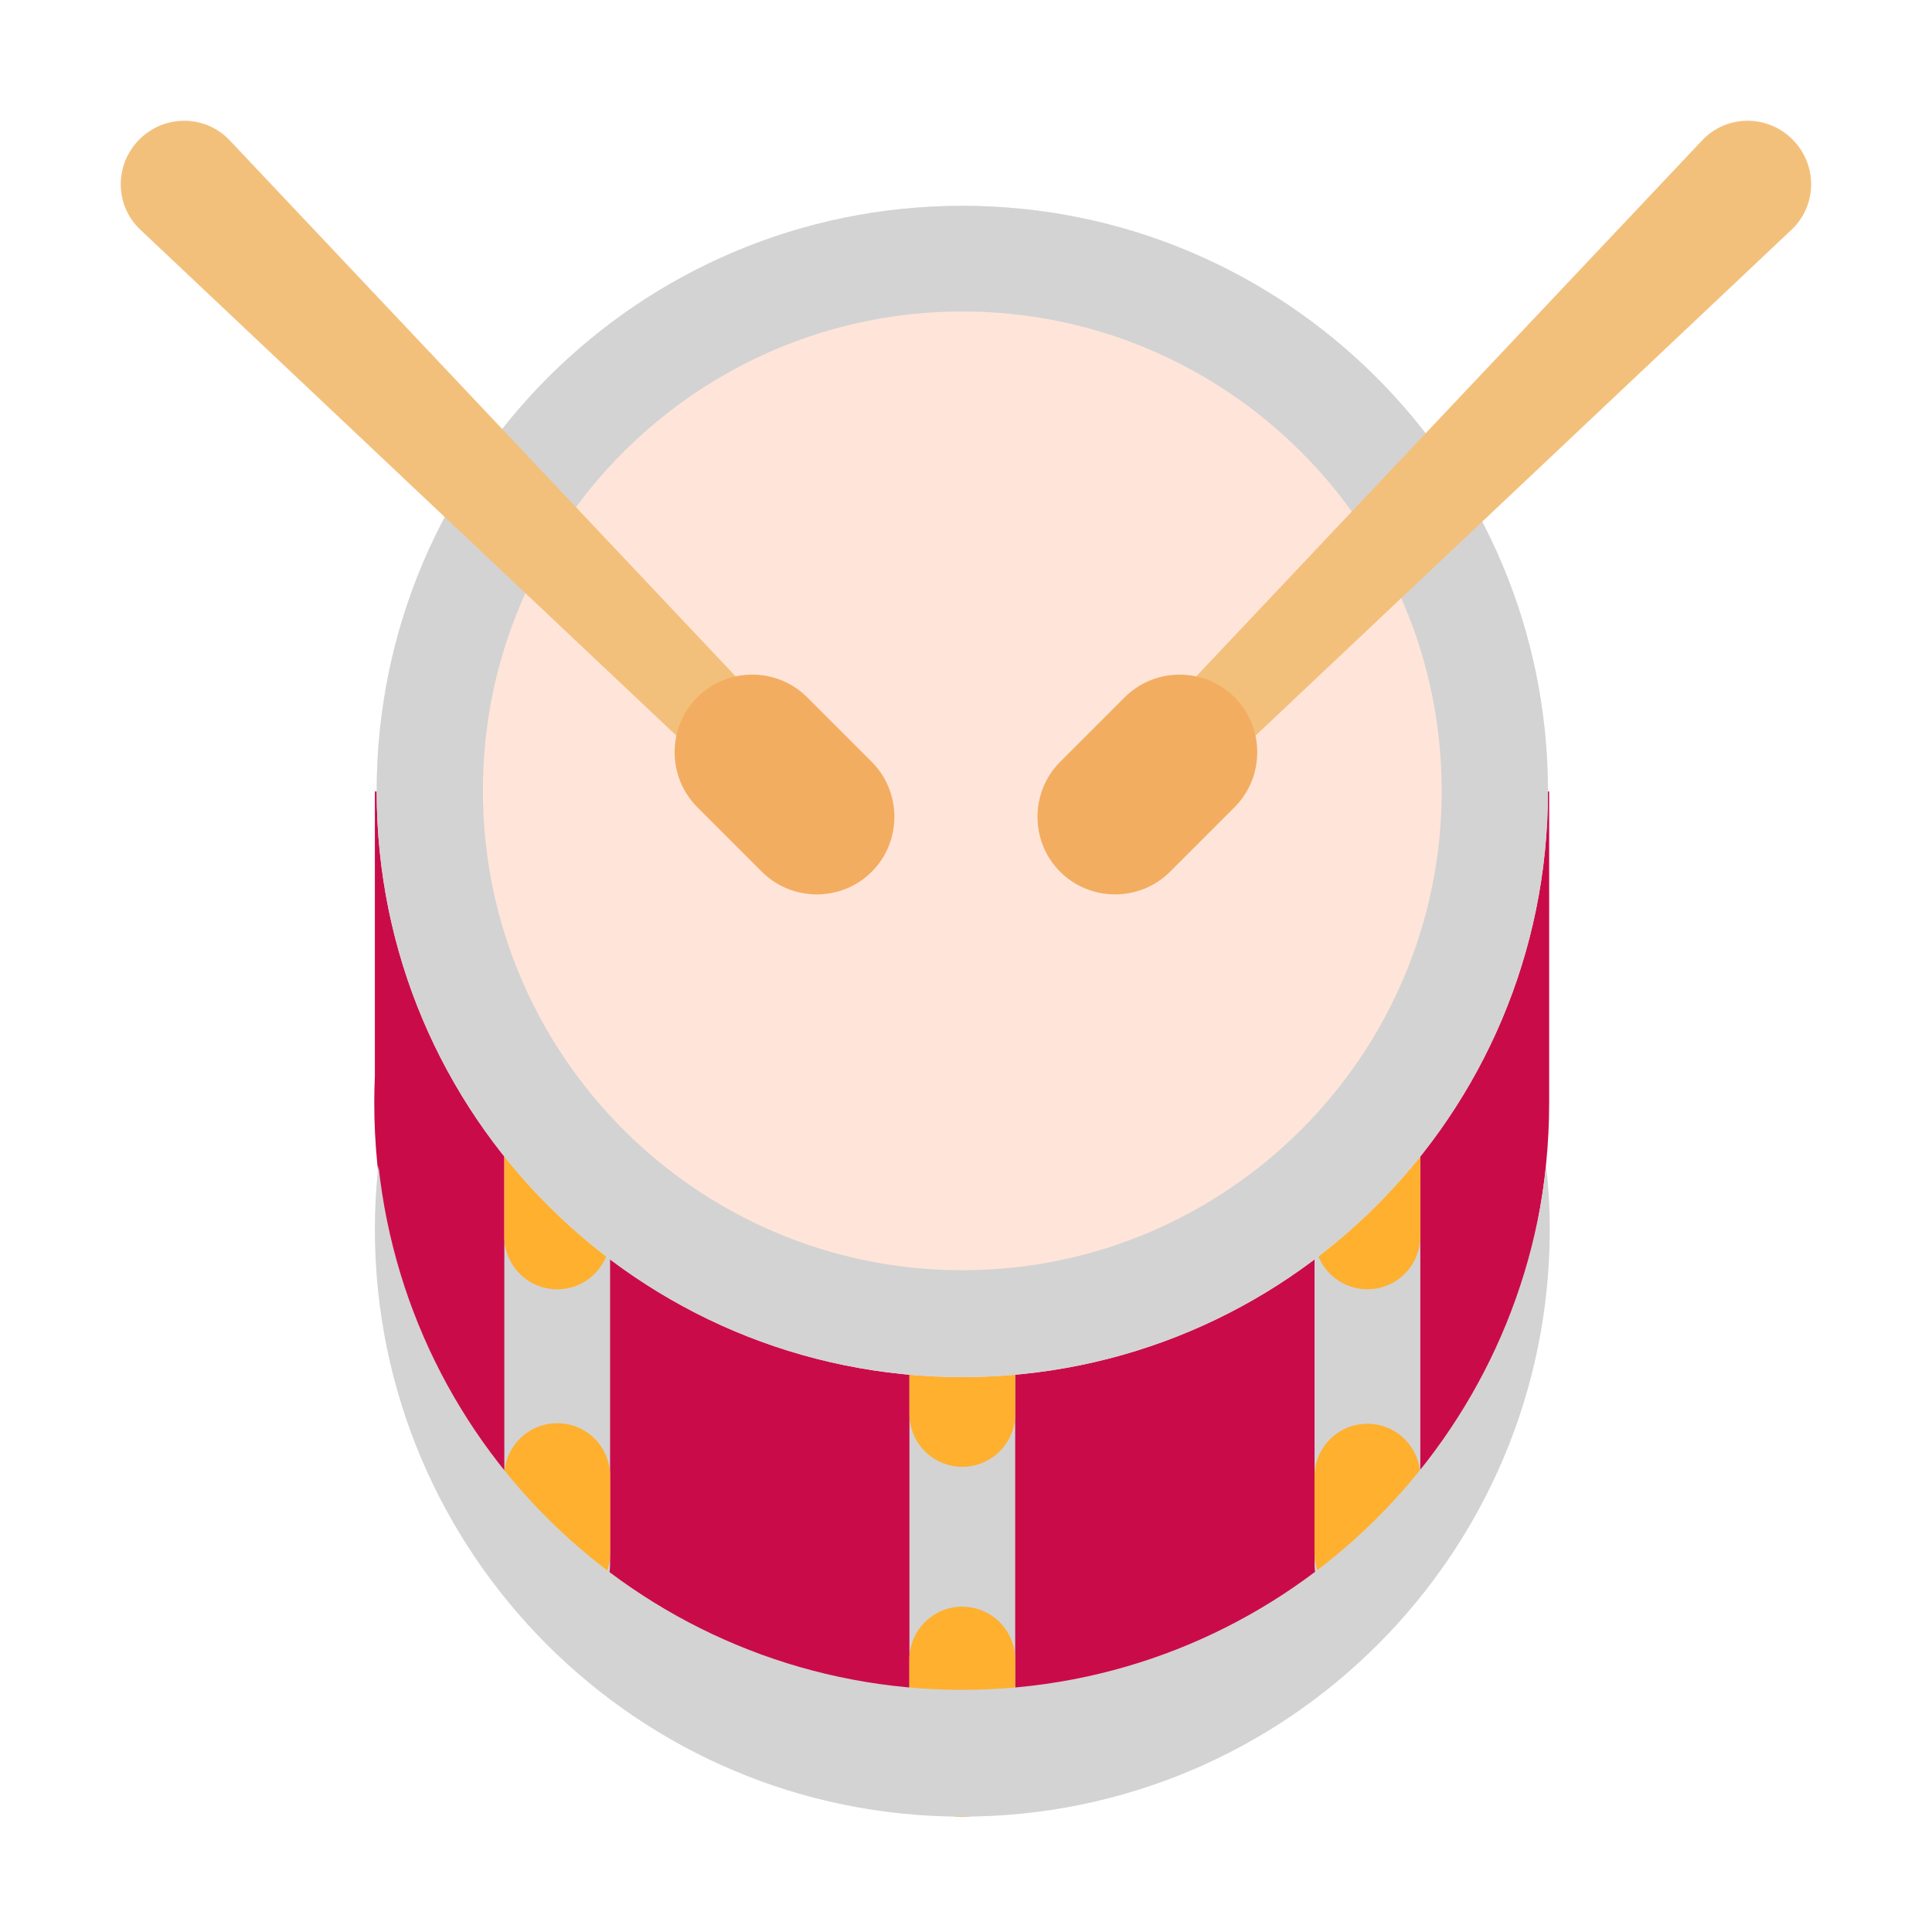
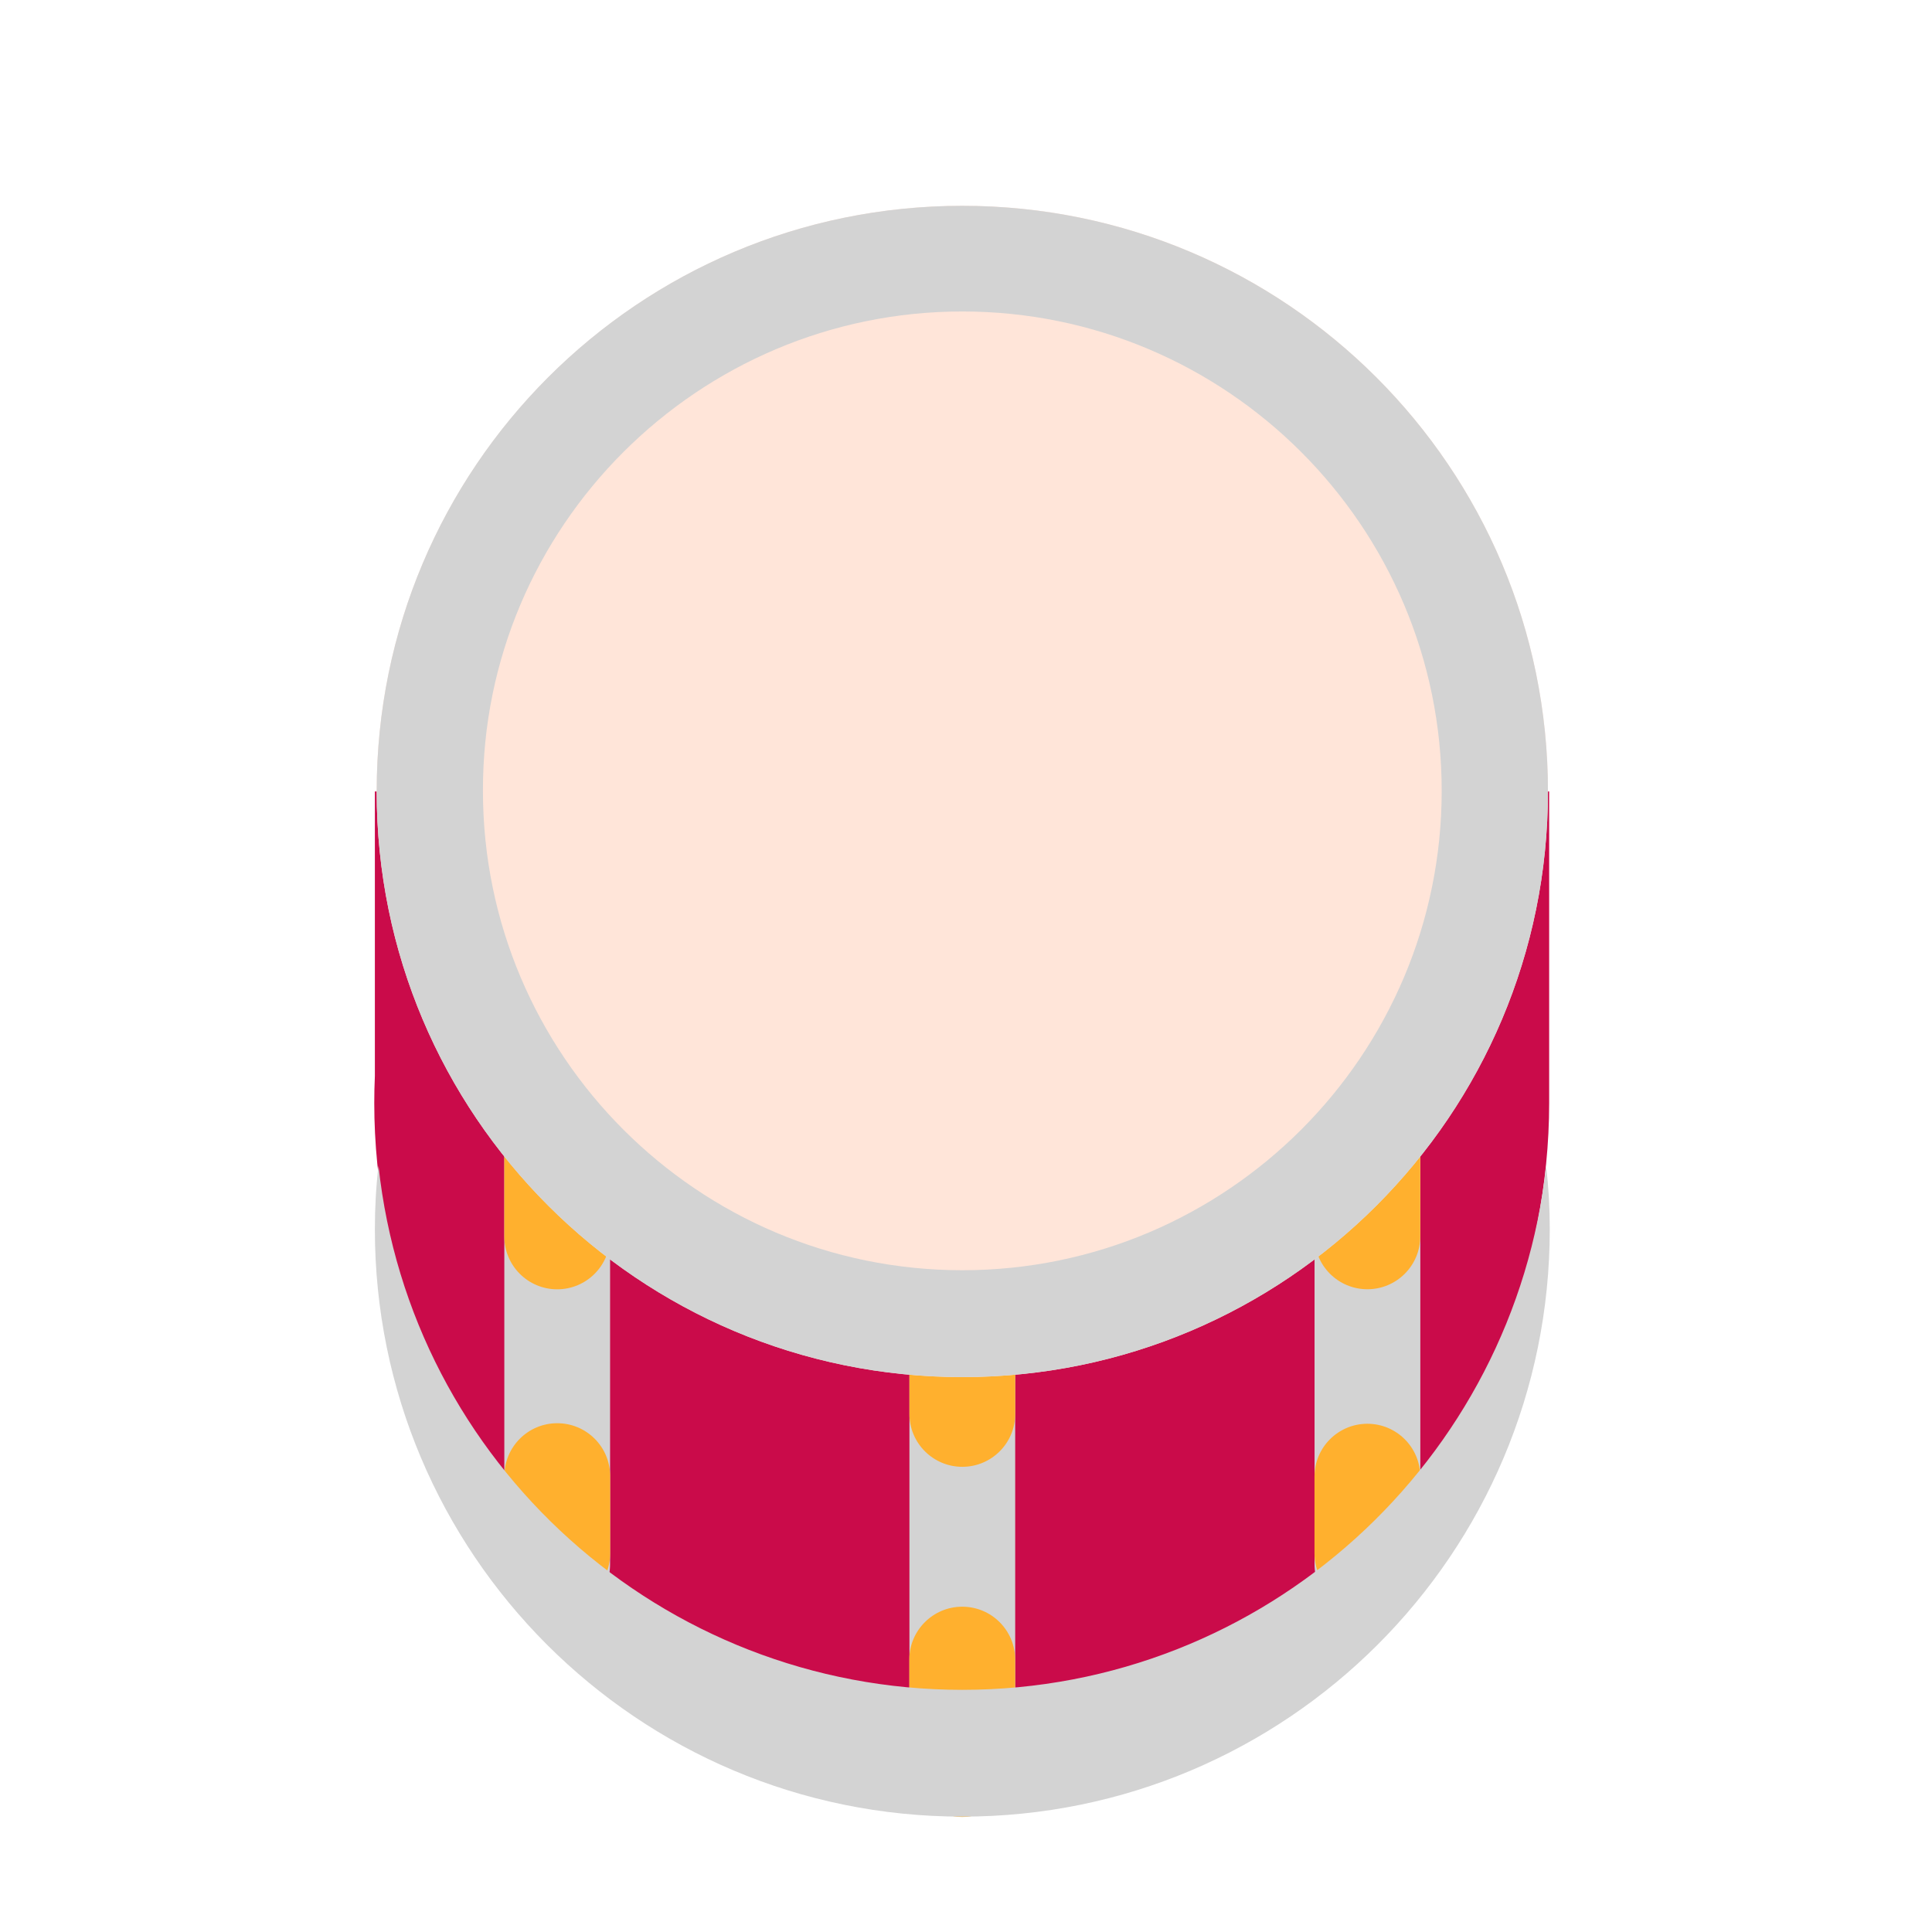
<svg xmlns="http://www.w3.org/2000/svg" viewBox="0 0 32 32">
  <g fill="none">
    <path fill="#ca0b4a" d="M25.659 18.239v.03c0 5.37-4.35 10.73-9.73 10.73s-9.73-5.36-9.73-10.73q0-.225.01-.445v-4.715h1.498c1.724-2.671 4.76-4.41 8.222-4.41s6.497 1.739 8.222 4.41h1.508z" />
    <path fill="#d3d3d3" d="M8.353 18.156v7.753a.876.876 0 0 0 1.752 0v-6.048a9.8 9.8 0 0 1-1.752-1.705m6.71 3.614v7.049a.876.876 0 0 0 1.752 0V21.77a10 10 0 0 1-1.752 0m6.71-1.909v6.048a.876.876 0 0 0 1.752 0v-7.753a9.7 9.7 0 0 1-1.752 1.705" />
    <path fill="#ffb02e" d="M8.353 18.156v2.323a.876.876 0 0 0 1.752 0v-.618a9.8 9.8 0 0 1-1.752-1.705m6.71 3.614v1.649a.876.876 0 0 0 1.752 0v-1.65a10 10 0 0 1-1.753 0m6.71-1.909v.618a.876.876 0 0 0 1.752 0v-2.323a9.7 9.7 0 0 1-1.752 1.705m-5.834 6.752c.484 0 .876.392.876.876v1.73a.876.876 0 1 1-1.753 0v-1.73c0-.484.393-.876.877-.876m7.586-2.154a.876.876 0 0 0-1.752 0v1.27a.876.876 0 0 0 1.752 0zM9.23 23.573c.484 0 .876.392.876.876v1.28a.876.876 0 1 1-1.752 0v-1.28c0-.484.392-.876.876-.876" />
    <path fill="#ffe5d9" d="M15.939 22.809c5.357 0 9.7-4.343 9.7-9.7s-4.343-9.7-9.7-9.7s-9.7 4.343-9.7 9.7s4.343 9.7 9.7 9.7" />
    <path fill="#d3d3d3" d="M23.879 13.099c0-4.38-3.56-7.94-7.94-7.94s-7.95 3.57-7.94 7.94c0 4.38 3.56 7.94 7.94 7.94s7.94-3.56 7.94-7.94m-17.64.01c0-5.36 4.34-9.7 9.7-9.7c5.35 0 9.7 4.34 9.7 9.7s-4.34 9.7-9.7 9.7s-9.7-4.34-9.7-9.7m.03 6.2a9.724 9.724 0 0 0 9.67 8.68c5.01 0 9.14-3.8 9.67-8.68q.06.525.06 1.05c0 5.38-4.36 9.73-9.73 9.73c-5.38 0-9.73-4.36-9.73-9.73q0-.54.06-1.05" />
-     <path fill="#f3c07b" d="m12.489 13.399l.91-.91l-9.59-10.16c-.4-.43-1.08-.44-1.5-.02s-.41 1.1.02 1.5zm7.02 0l-.91-.91l9.59-10.16c.4-.43 1.08-.44 1.5-.02s.41 1.1-.02 1.5z" />
-     <path fill="#f3ad61" d="M12.619 14.439c.5.5 1.32.5 1.82 0s.5-1.32 0-1.82l-1.07-1.07c-.5-.5-1.32-.5-1.82 0s-.5 1.32 0 1.82zm6.76 0c-.5.5-1.32.5-1.82 0s-.5-1.32 0-1.82l1.07-1.07c.5-.5 1.32-.5 1.82 0s.5 1.32 0 1.82z" />
  </g>
</svg>
